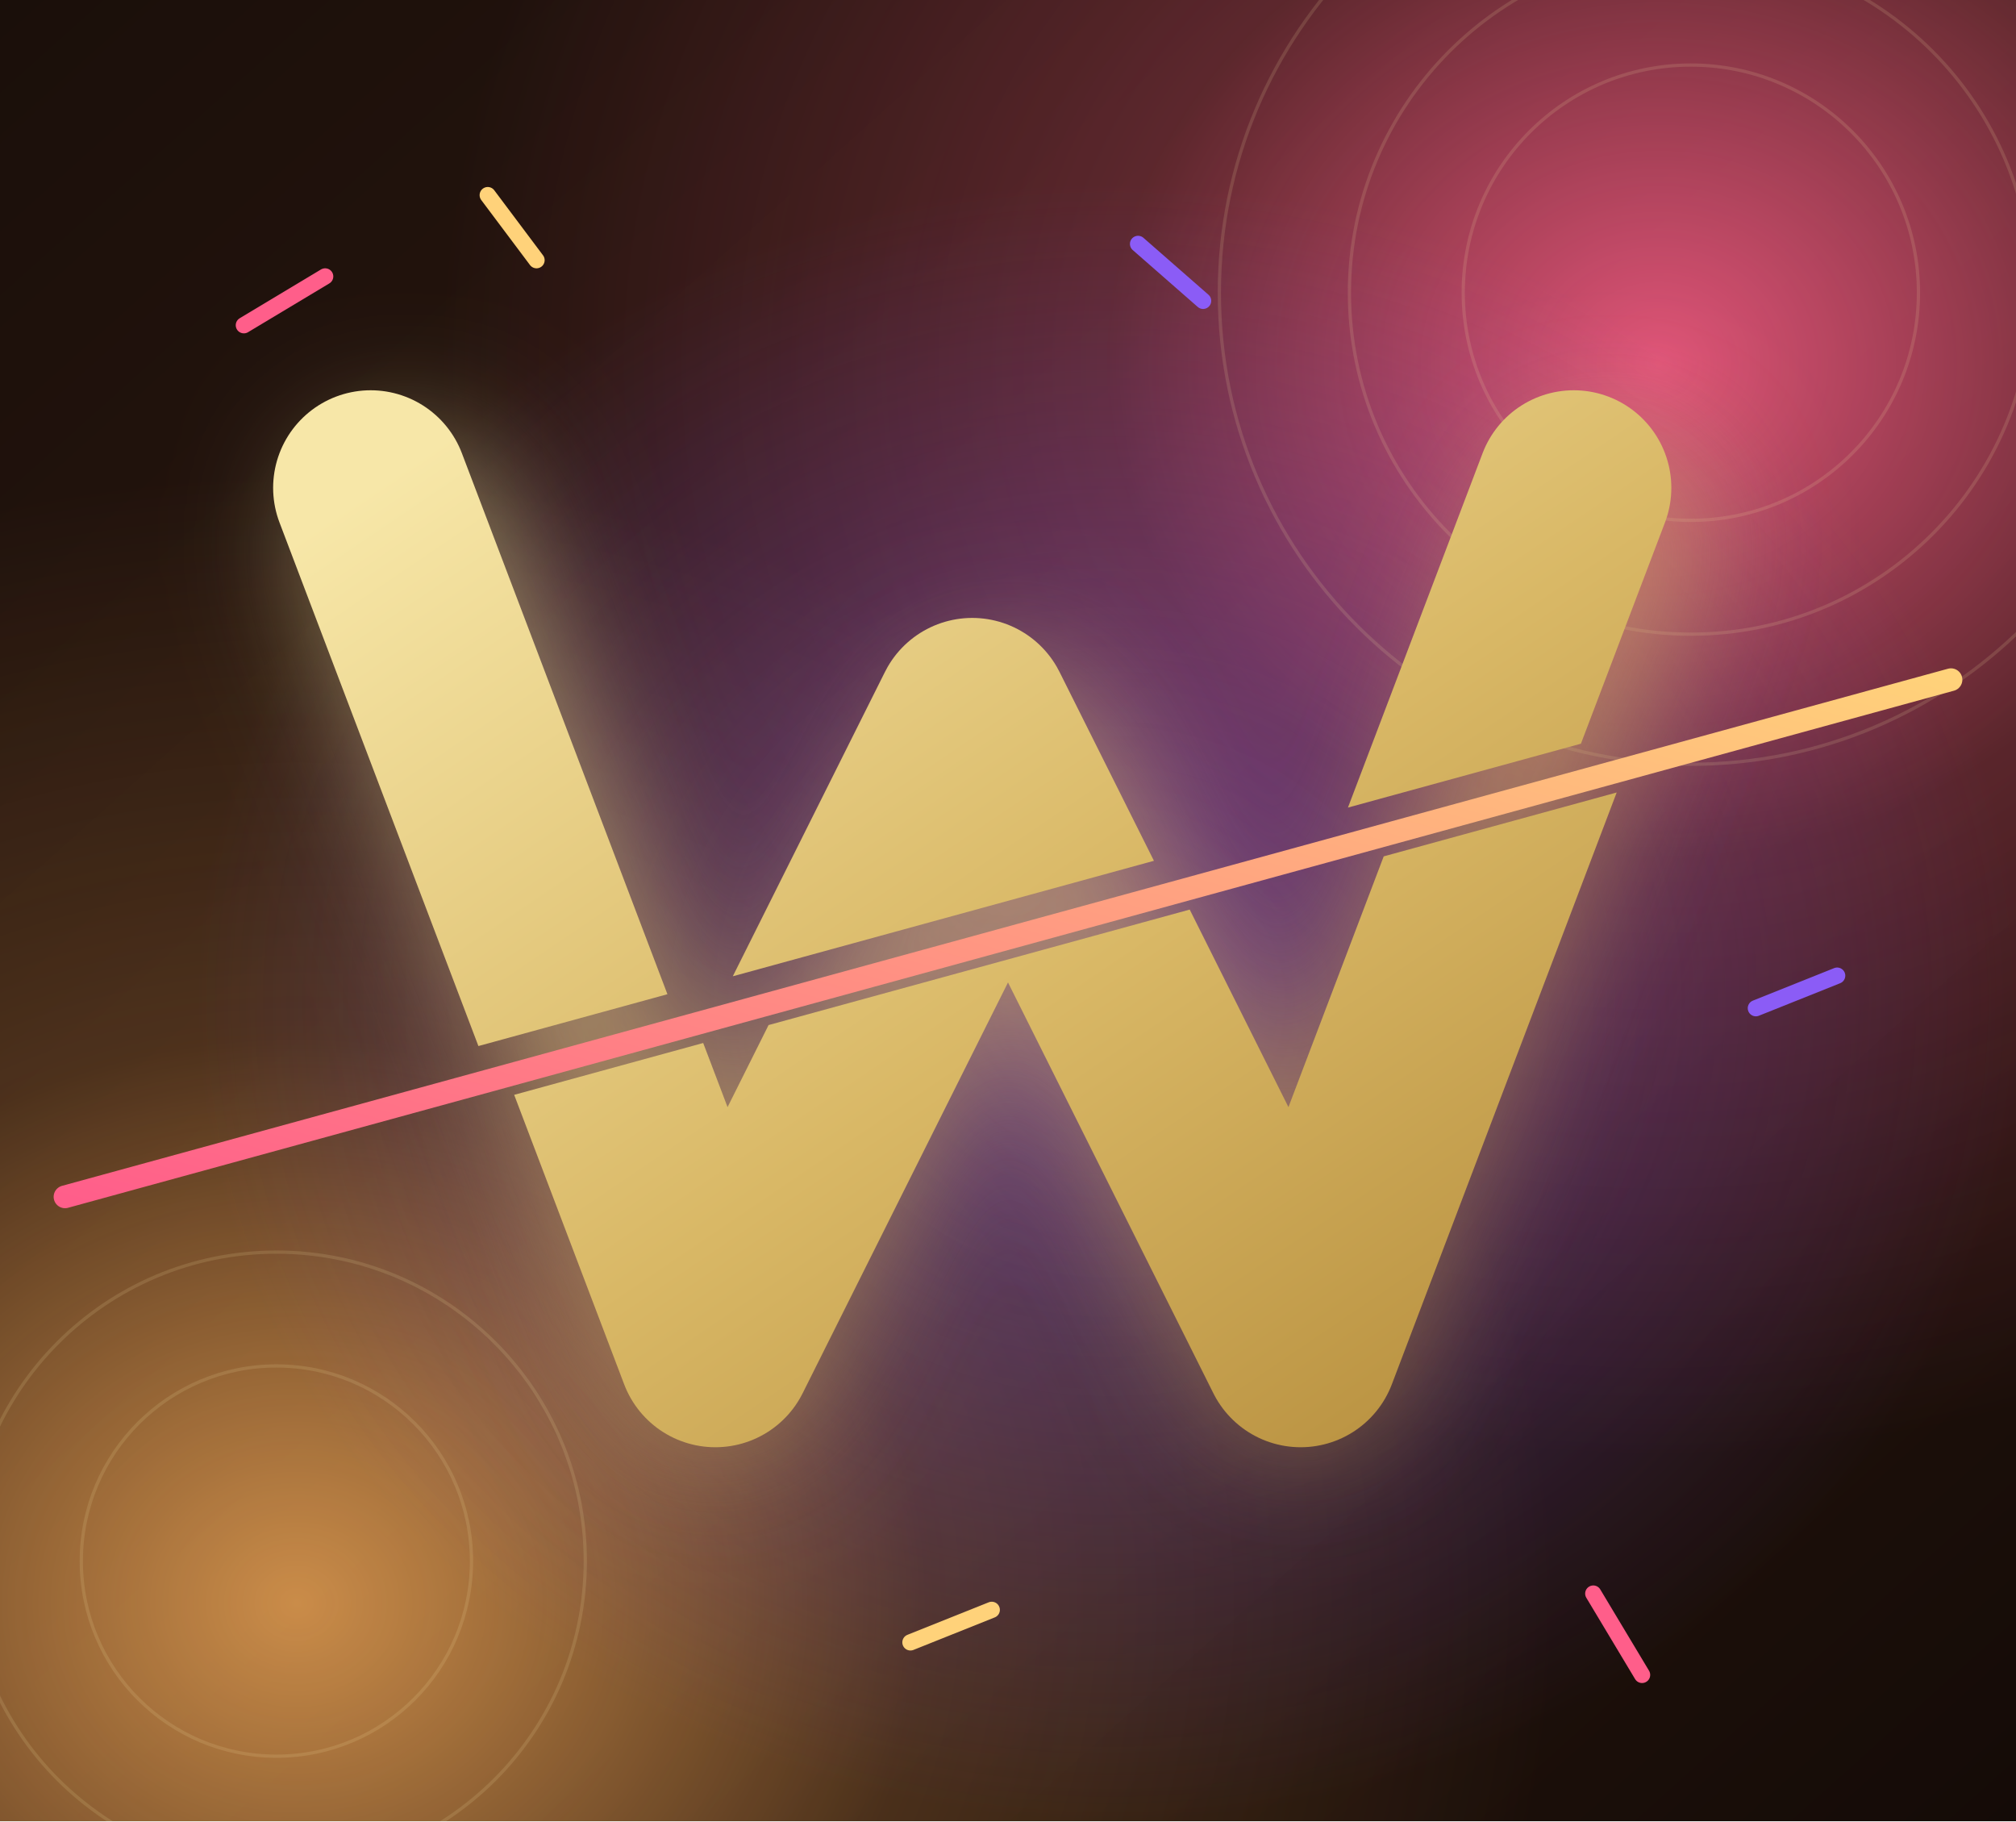
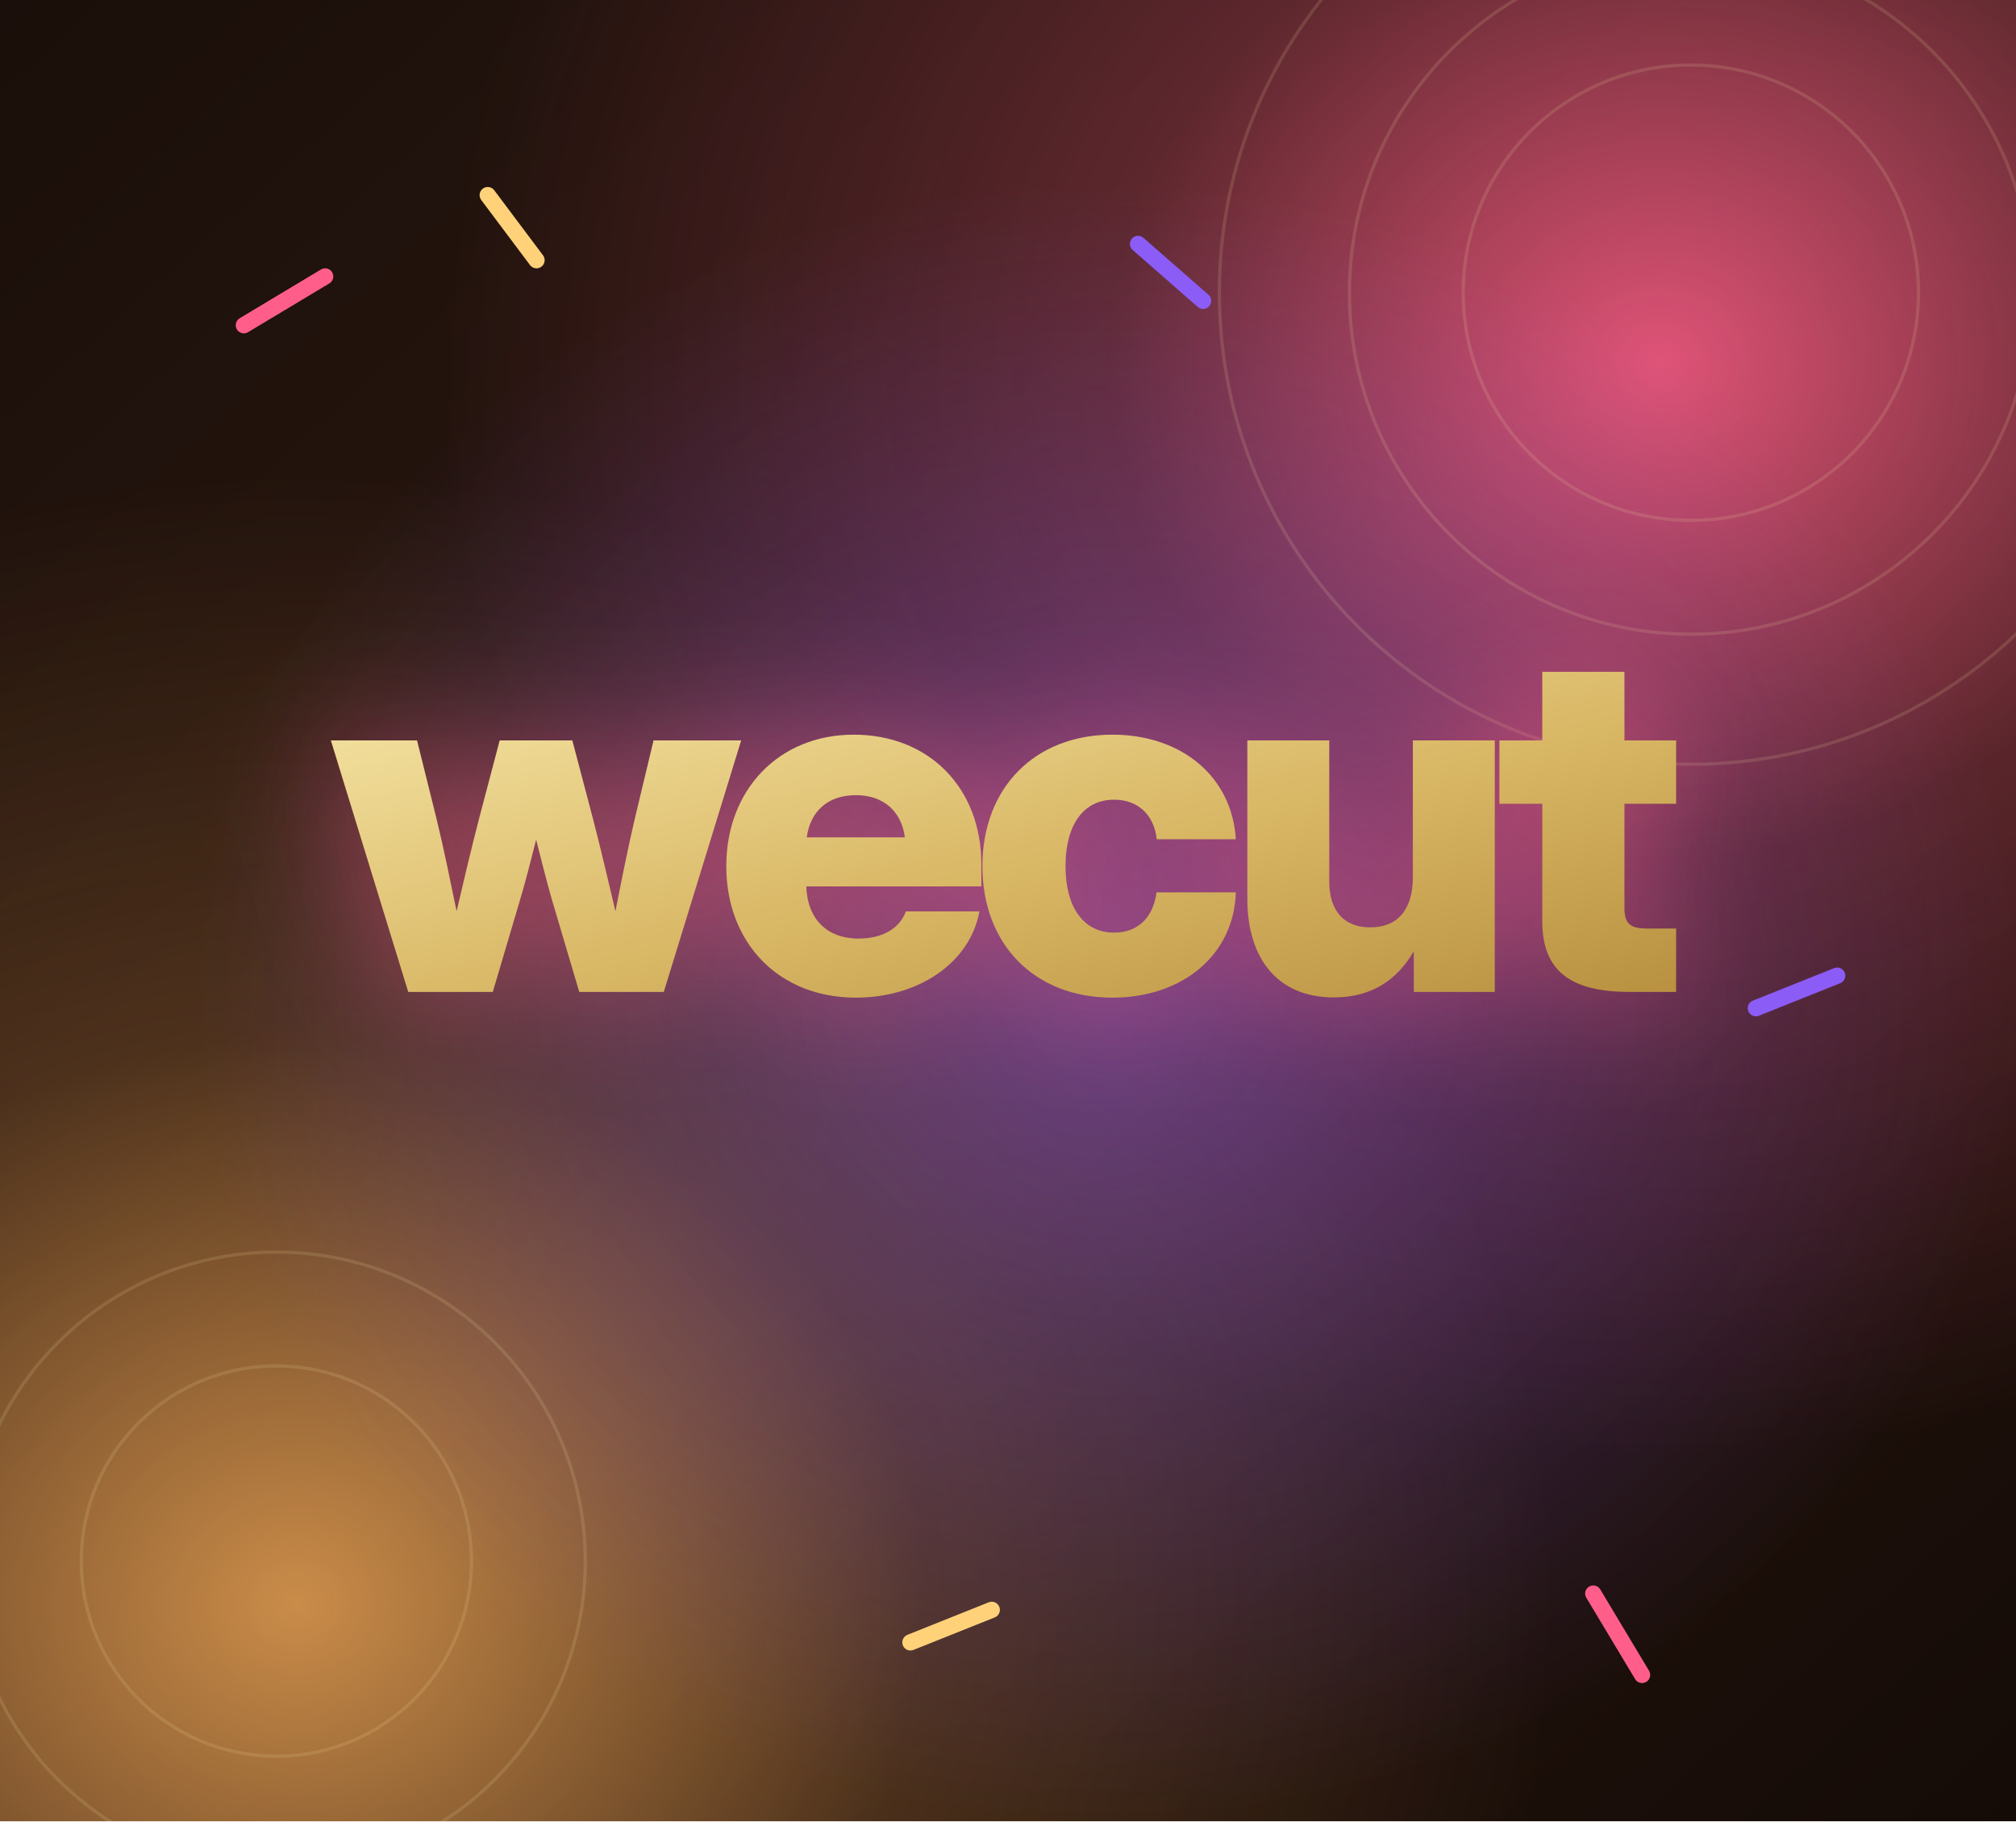
<svg xmlns="http://www.w3.org/2000/svg" viewBox="0 0 1240 1120" preserveAspectRatio="xMidYMid slice" role="presentation">
  <defs>
    <linearGradient id="wc-base" x1="0" y1="0" x2="1" y2="1">
      <stop offset="0" stop-color="#1a0f0a" />
      <stop offset=".5" stop-color="#2d1810" />
      <stop offset="1" stop-color="#140b07" />
    </linearGradient>
    <radialGradient id="wc-pink" cx=".82" cy=".2" r=".6">
      <stop offset="0" stop-color="#ff5e8a" stop-opacity=".85" />
      <stop offset=".45" stop-color="#ff5e8a" stop-opacity=".25" />
      <stop offset="1" stop-color="#ff5e8a" stop-opacity="0" />
    </radialGradient>
    <radialGradient id="wc-amber" cx=".15" cy=".88" r=".62">
      <stop offset="0" stop-color="#ffb35c" stop-opacity=".75" />
      <stop offset=".5" stop-color="#ffb35c" stop-opacity=".18" />
      <stop offset="1" stop-color="#ffb35c" stop-opacity="0" />
    </radialGradient>
    <radialGradient id="wc-violet" cx=".55" cy=".55" r=".45">
      <stop offset="0" stop-color="#8b5cf6" stop-opacity=".45" />
      <stop offset="1" stop-color="#8b5cf6" stop-opacity="0" />
    </radialGradient>
    <linearGradient id="wc-gold" x1="0" y1="0" x2="1" y2="1">
      <stop offset="0" stop-color="#f7e7a8" />
      <stop offset=".55" stop-color="#d9b866" />
      <stop offset="1" stop-color="#b8903f" />
    </linearGradient>
    <linearGradient id="wc-hot" x1="0" y1="1" x2="1" y2="0">
      <stop offset="0" stop-color="#ff5e8a" />
      <stop offset="1" stop-color="#ffd27a" />
    </linearGradient>
    <clipPath id="wc-top">
      <polygon points="0,0 1240,0 1240,420 0,760" />
    </clipPath>
    <clipPath id="wc-bottom">
      <polygon points="0,760 1240,420 1240,1120 0,1120" />
    </clipPath>
    <path id="wc-w" d="M250 330 L440 830 L620 470 L800 830 L990 330" fill="none" stroke="url(#wc-gold)" stroke-width="120" stroke-linecap="round" stroke-linejoin="round" />
    <filter id="wc-blur" filterUnits="userSpaceOnUse" x="0" y="0" width="1240" height="1120">
      <feGaussianBlur stdDeviation="40" />
    </filter>
  </defs>
  <rect width="1240" height="1120" fill="url(#wc-base)" />
  <rect width="1240" height="1120" fill="url(#wc-pink)" />
  <rect width="1240" height="1120" fill="url(#wc-amber)" />
  <rect width="1240" height="1120" fill="url(#wc-violet)" />
  <g fill="none" stroke="#f7e7a8" stroke-opacity=".14" stroke-width="2">
    <circle cx="1040" cy="180" r="140" />
    <circle cx="1040" cy="180" r="210" />
    <circle cx="1040" cy="180" r="290" />
    <circle cx="170" cy="960" r="120" />
    <circle cx="170" cy="960" r="190" />
  </g>
-   <g opacity=".55" filter="url(#wc-blur)">
-     <use href="#wc-w" stroke="#ff5e8a" />
-   </g>
-   <g clip-path="url(#wc-bottom)">
-     <use href="#wc-w" />
-   </g>
-   <g clip-path="url(#wc-top)" transform="translate(-22 -30)">
-     <use href="#wc-w" />
-   </g>
-   <line x1="40" y1="736" x2="1200" y2="418" stroke="url(#wc-hot)" stroke-width="14" stroke-linecap="round" />
+   <text x="620" y="610" text-anchor="middle" font-family="Inter Display, Inter, sans-serif" font-weight="800" font-size="300" letter-spacing="-14" fill="#ff5e8a" opacity=".55" filter="url(#wc-blur)">wecut</text>
+   <text x="620" y="610" text-anchor="middle" font-family="Inter Display, Inter, sans-serif" font-weight="800" font-size="300" letter-spacing="-14" fill="url(#wc-gold)">wecut</text>
  <g stroke-linecap="round" stroke-width="10">
    <line x1="150" y1="200" x2="200" y2="170" stroke="#ff5e8a" />
    <line x1="300" y1="120" x2="330" y2="160" stroke="#ffd27a" />
    <line x1="1080" y1="620" x2="1130" y2="600" stroke="#8b5cf6" />
    <line x1="980" y1="980" x2="1010" y2="1030" stroke="#ff5e8a" />
    <line x1="560" y1="1010" x2="610" y2="990" stroke="#ffd27a" />
    <line x1="700" y1="150" x2="740" y2="185" stroke="#8b5cf6" />
  </g>
</svg>
